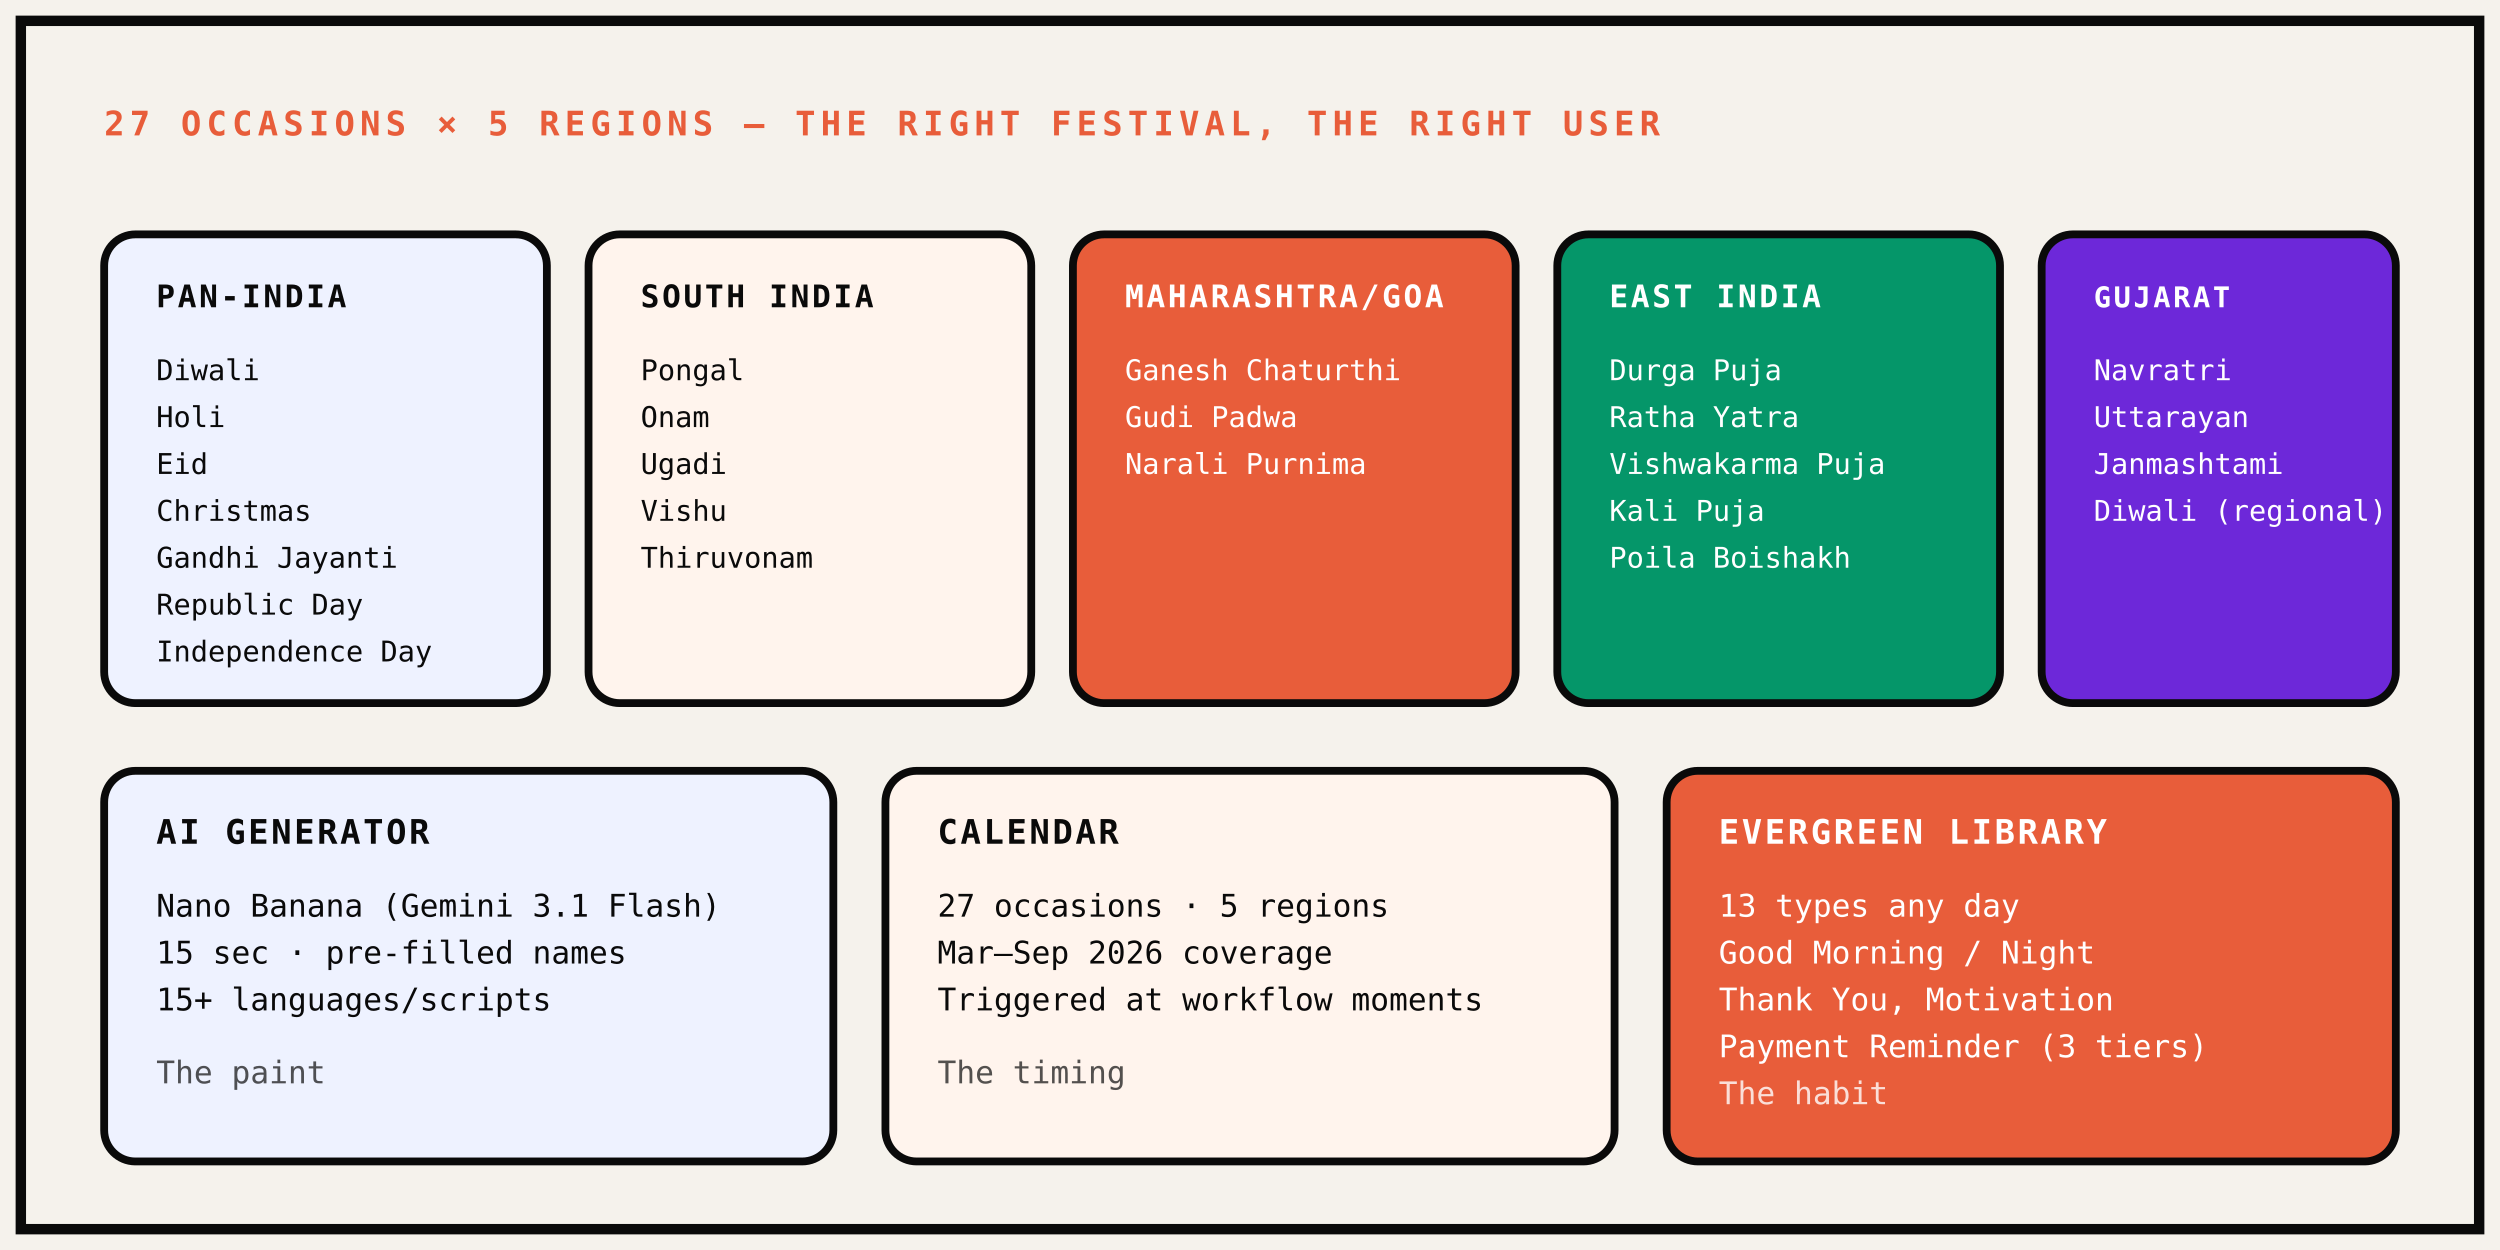
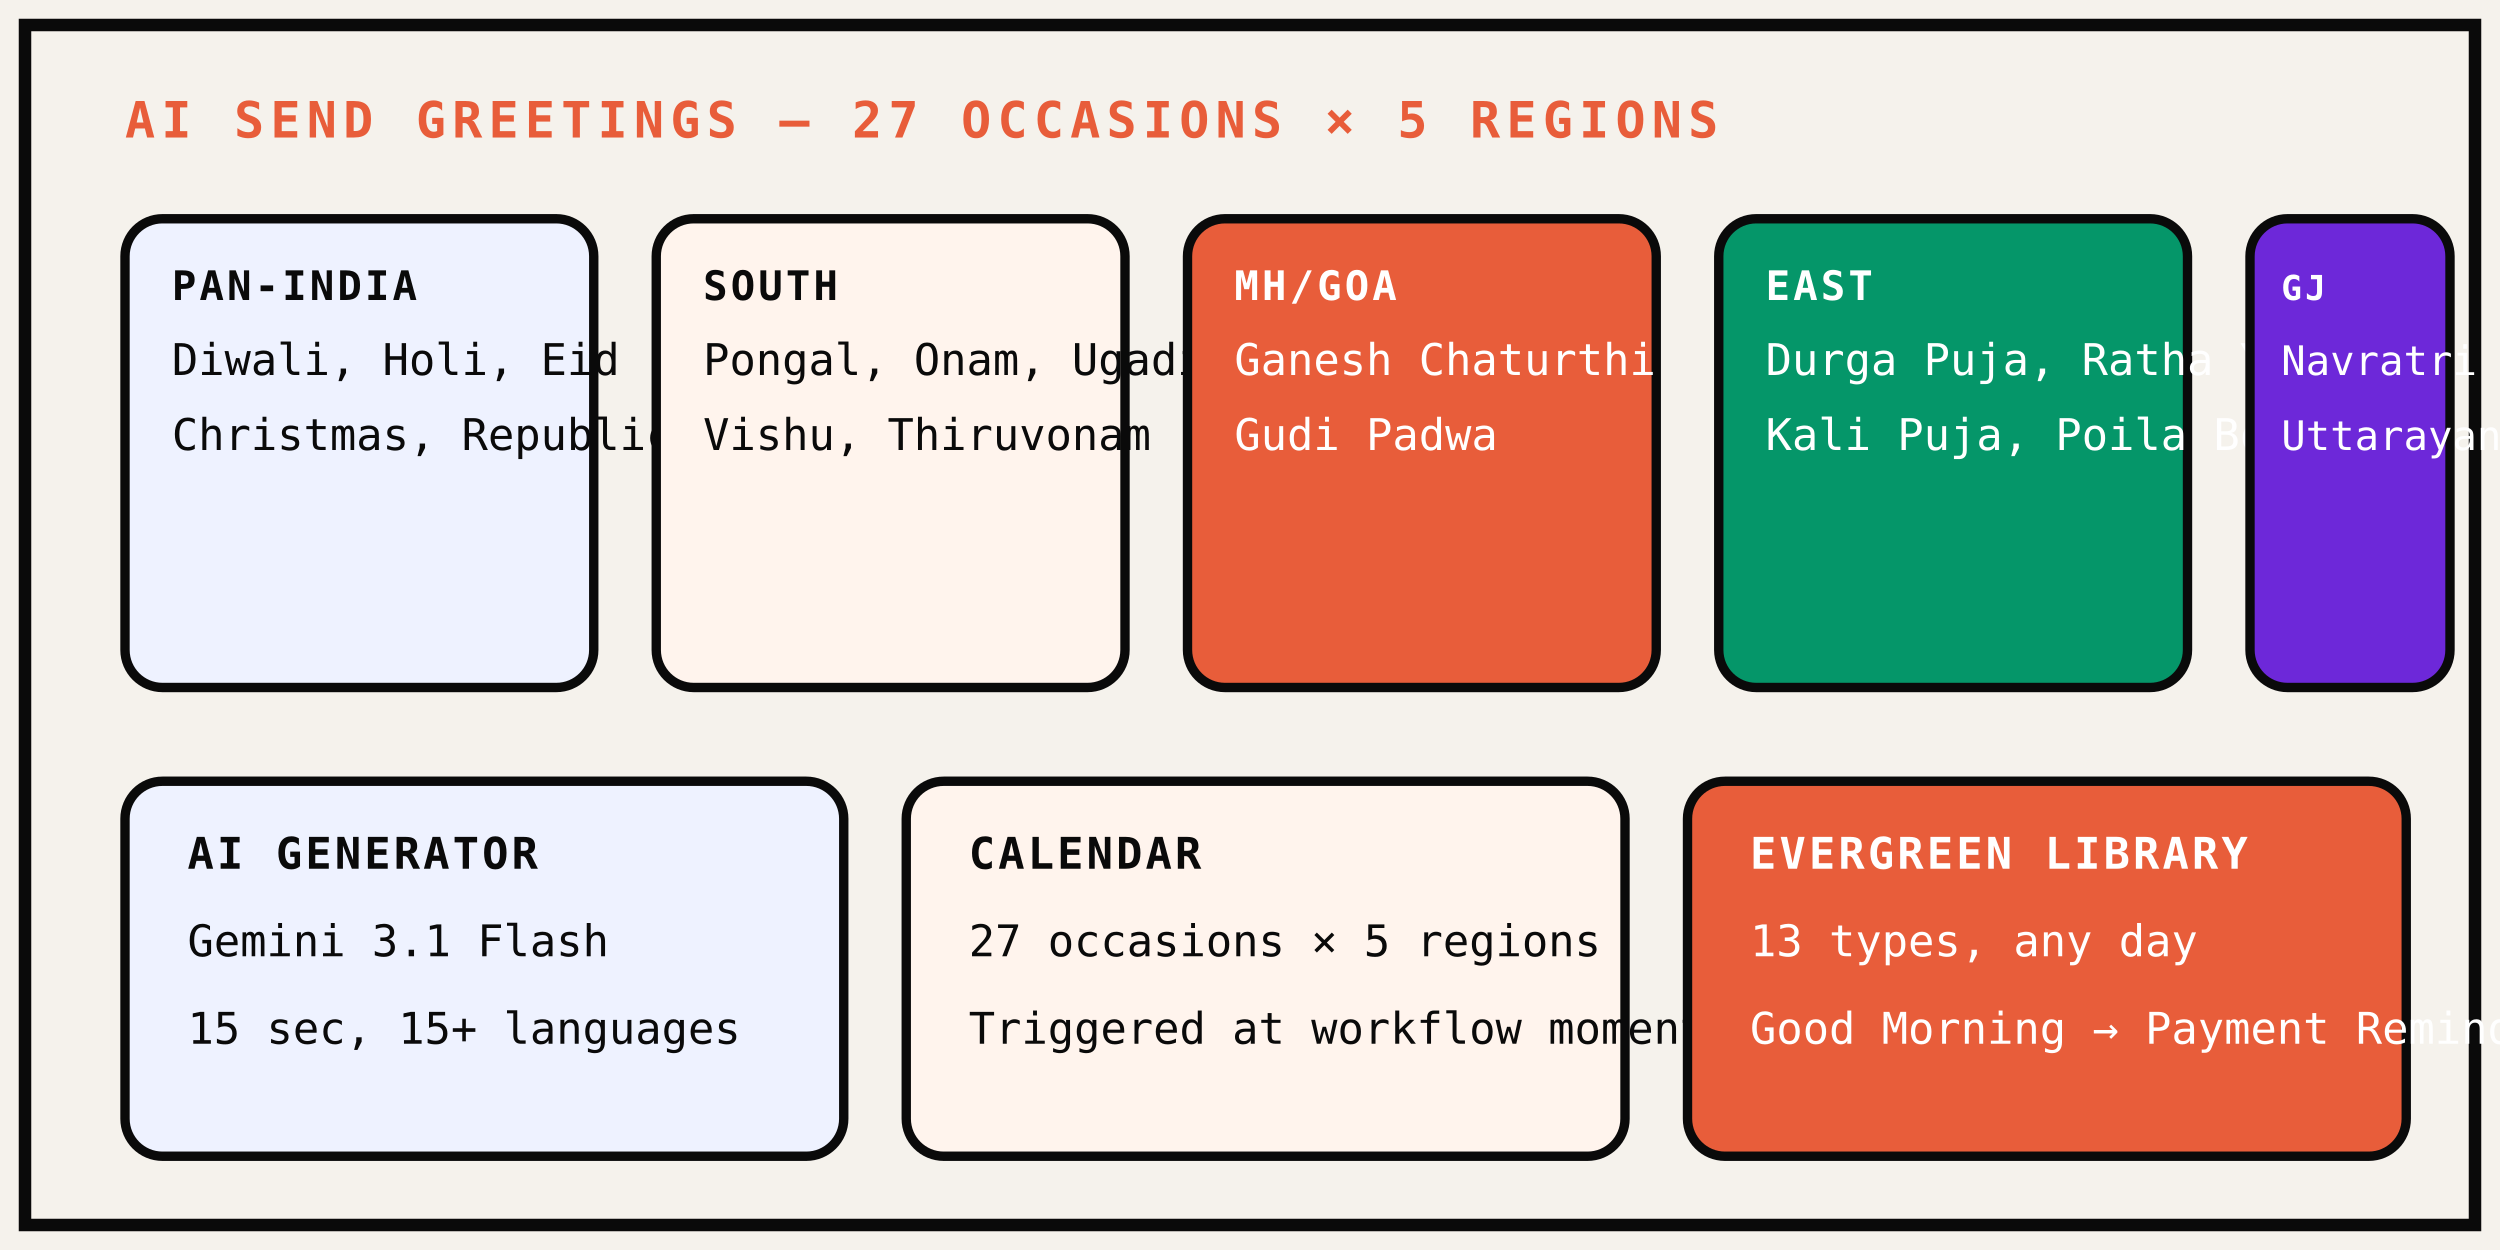
- <svg xmlns="http://www.w3.org/2000/svg" viewBox="0 0 960 480" font-family="ui-monospace, SFMono-Regular, Menlo, monospace">
-   <rect width="960" height="480" fill="#F5F2EC" />
-   <rect x="8" y="8" width="944" height="464" fill="none" stroke="#0A0A0A" stroke-width="4" />
-   <text x="40" y="52" font-size="13" font-weight="bold" fill="#E85D3A" letter-spacing="2">27 OCCASIONS × 5 REGIONS — THE RIGHT FESTIVAL, THE RIGHT USER</text>
-   <rect x="40" y="90" width="170" height="180" rx="12" fill="#EEF2FF" stroke="#0A0A0A" stroke-width="3" />
-   <text x="60" y="118" font-size="12" font-weight="bold" fill="#0A0A0A" letter-spacing="1">PAN-INDIA</text>
-   <text x="60" y="146" font-size="11" fill="#0A0A0A">Diwali</text>
-   <text x="60" y="164" font-size="11" fill="#0A0A0A">Holi</text>
-   <text x="60" y="182" font-size="11" fill="#0A0A0A">Eid</text>
-   <text x="60" y="200" font-size="11" fill="#0A0A0A">Christmas</text>
-   <text x="60" y="218" font-size="11" fill="#0A0A0A">Gandhi Jayanti</text>
-   <text x="60" y="236" font-size="11" fill="#0A0A0A">Republic Day</text>
-   <text x="60" y="254" font-size="11" fill="#0A0A0A">Independence Day</text>
-   <rect x="226" y="90" width="170" height="180" rx="12" fill="#FFF4ED" stroke="#0A0A0A" stroke-width="3" />
-   <text x="246" y="118" font-size="12" font-weight="bold" fill="#0A0A0A" letter-spacing="1">SOUTH INDIA</text>
-   <text x="246" y="146" font-size="11" fill="#0A0A0A">Pongal</text>
-   <text x="246" y="164" font-size="11" fill="#0A0A0A">Onam</text>
-   <text x="246" y="182" font-size="11" fill="#0A0A0A">Ugadi</text>
-   <text x="246" y="200" font-size="11" fill="#0A0A0A">Vishu</text>
-   <text x="246" y="218" font-size="11" fill="#0A0A0A">Thiruvonam</text>
-   <rect x="412" y="90" width="170" height="180" rx="12" fill="#E85D3A" stroke="#0A0A0A" stroke-width="3" />
-   <text x="432" y="118" font-size="12" font-weight="bold" fill="#FFFFFF" letter-spacing="1">MAHARASHTRA/GOA</text>
-   <text x="432" y="146" font-size="11" fill="#FFFFFF">Ganesh Chaturthi</text>
-   <text x="432" y="164" font-size="11" fill="#FFFFFF">Gudi Padwa</text>
-   <text x="432" y="182" font-size="11" fill="#FFFFFF">Narali Purnima</text>
-   <rect x="598" y="90" width="170" height="180" rx="12" fill="#059669" stroke="#0A0A0A" stroke-width="3" />
-   <text x="618" y="118" font-size="12" font-weight="bold" fill="#FFFFFF" letter-spacing="1">EAST INDIA</text>
-   <text x="618" y="146" font-size="11" fill="#FFFFFF">Durga Puja</text>
-   <text x="618" y="164" font-size="11" fill="#FFFFFF">Ratha Yatra</text>
-   <text x="618" y="182" font-size="11" fill="#FFFFFF">Vishwakarma Puja</text>
-   <text x="618" y="200" font-size="11" fill="#FFFFFF">Kali Puja</text>
-   <text x="618" y="218" font-size="11" fill="#FFFFFF">Poila Boishakh</text>
-   <rect x="784" y="90" width="136" height="180" rx="12" fill="#6D28D9" stroke="#0A0A0A" stroke-width="3" />
-   <text x="804" y="118" font-size="11" font-weight="bold" fill="#FFFFFF" letter-spacing="1">GUJARAT</text>
-   <text x="804" y="146" font-size="11" fill="#FFFFFF">Navratri</text>
-   <text x="804" y="164" font-size="11" fill="#FFFFFF">Uttarayan</text>
-   <text x="804" y="182" font-size="11" fill="#FFFFFF">Janmashtami</text>
-   <text x="804" y="200" font-size="11" fill="#FFFFFF">Diwali (regional)</text>
-   <rect x="40" y="296" width="280" height="150" rx="12" fill="#EEF2FF" stroke="#0A0A0A" stroke-width="3" />
-   <text x="60" y="324" font-size="13" font-weight="bold" fill="#0A0A0A" letter-spacing="1">AI GENERATOR</text>
-   <text x="60" y="352" font-size="12" fill="#0A0A0A">Nano Banana (Gemini 3.1 Flash)</text>
-   <text x="60" y="370" font-size="12" fill="#0A0A0A">15 sec · pre-filled names</text>
-   <text x="60" y="388" font-size="12" fill="#0A0A0A">15+ languages/scripts</text>
-   <text x="60" y="416" font-size="12" fill="#0A0A0A" opacity="0.7">The paint</text>
-   <rect x="340" y="296" width="280" height="150" rx="12" fill="#FFF4ED" stroke="#0A0A0A" stroke-width="3" />
-   <text x="360" y="324" font-size="13" font-weight="bold" fill="#0A0A0A" letter-spacing="1">CALENDAR</text>
-   <text x="360" y="352" font-size="12" fill="#0A0A0A">27 occasions · 5 regions</text>
-   <text x="360" y="370" font-size="12" fill="#0A0A0A">Mar–Sep 2026 coverage</text>
-   <text x="360" y="388" font-size="12" fill="#0A0A0A">Triggered at workflow moments</text>
-   <text x="360" y="416" font-size="12" fill="#0A0A0A" opacity="0.7">The timing</text>
-   <rect x="640" y="296" width="280" height="150" rx="12" fill="#E85D3A" stroke="#0A0A0A" stroke-width="3" />
-   <text x="660" y="324" font-size="13" font-weight="bold" fill="#FFFFFF" letter-spacing="1">EVERGREEN LIBRARY</text>
-   <text x="660" y="352" font-size="12" fill="#FFFFFF">13 types any day</text>
-   <text x="660" y="370" font-size="12" fill="#FFFFFF">Good Morning / Night</text>
-   <text x="660" y="388" font-size="12" fill="#FFFFFF">Thank You, Motivation</text>
-   <text x="660" y="406" font-size="12" fill="#FFFFFF">Payment Reminder (3 tiers)</text>
-   <text x="660" y="424" font-size="12" fill="#FFFFFF" opacity="0.8">The habit</text>
+ <svg xmlns="http://www.w3.org/2000/svg" viewBox="0 0 800 400" preserveAspectRatio="xMidYMid meet" font-family="ui-monospace, SFMono-Regular, Menlo, monospace">
+   <rect width="800" height="400" fill="#F5F2EC" />
+   <rect x="8" y="8" width="784" height="384" fill="none" stroke="#0A0A0A" stroke-width="4" />
+   <text x="40" y="44" font-size="16" font-weight="bold" fill="#E85D3A" letter-spacing="2">AI SEND GREETINGS — 27 OCCASIONS × 5 REGIONS</text>
+   <rect x="40" y="70" width="150" height="150" rx="12" fill="#EEF2FF" stroke="#0A0A0A" stroke-width="3" />
+   <text x="55" y="96" font-size="13" font-weight="bold" fill="#0A0A0A" letter-spacing="1">PAN-INDIA</text>
+   <text x="55" y="120" font-size="14" fill="#0A0A0A">Diwali, Holi, Eid</text>
+   <text x="55" y="144" font-size="14" fill="#0A0A0A">Christmas, Republic Day</text>
+   <rect x="210" y="70" width="150" height="150" rx="12" fill="#FFF4ED" stroke="#0A0A0A" stroke-width="3" />
+   <text x="225" y="96" font-size="13" font-weight="bold" fill="#0A0A0A" letter-spacing="1">SOUTH</text>
+   <text x="225" y="120" font-size="14" fill="#0A0A0A">Pongal, Onam, Ugadi</text>
+   <text x="225" y="144" font-size="14" fill="#0A0A0A">Vishu, Thiruvonam</text>
+   <rect x="380" y="70" width="150" height="150" rx="12" fill="#E85D3A" stroke="#0A0A0A" stroke-width="3" />
+   <text x="395" y="96" font-size="13" font-weight="bold" fill="#FFFFFF" letter-spacing="1">MH/GOA</text>
+   <text x="395" y="120" font-size="14" fill="#FFFFFF">Ganesh Chaturthi</text>
+   <text x="395" y="144" font-size="14" fill="#FFFFFF">Gudi Padwa</text>
+   <rect x="550" y="70" width="150" height="150" rx="12" fill="#059669" stroke="#0A0A0A" stroke-width="3" />
+   <text x="565" y="96" font-size="13" font-weight="bold" fill="#FFFFFF" letter-spacing="1">EAST</text>
+   <text x="565" y="120" font-size="14" fill="#FFFFFF">Durga Puja, Ratha Yatra</text>
+   <text x="565" y="144" font-size="14" fill="#FFFFFF">Kali Puja, Poila Boishakh</text>
+   <rect x="720" y="70" width="64" height="150" rx="12" fill="#6D28D9" stroke="#0A0A0A" stroke-width="3" />
+   <text x="730" y="96" font-size="11" font-weight="bold" fill="#FFFFFF" letter-spacing="1">GJ</text>
+   <text x="730" y="120" font-size="13" fill="#FFFFFF">Navratri</text>
+   <text x="730" y="144" font-size="13" fill="#FFFFFF">Uttarayan</text>
+   <rect x="40" y="250" width="230" height="120" rx="12" fill="#EEF2FF" stroke="#0A0A0A" stroke-width="3" />
+   <text x="60" y="278" font-size="14" font-weight="bold" fill="#0A0A0A" letter-spacing="1">AI GENERATOR</text>
+   <text x="60" y="306" font-size="14" fill="#0A0A0A">Gemini 3.1 Flash</text>
+   <text x="60" y="334" font-size="14" fill="#0A0A0A">15 sec, 15+ languages</text>
+   <rect x="290" y="250" width="230" height="120" rx="12" fill="#FFF4ED" stroke="#0A0A0A" stroke-width="3" />
+   <text x="310" y="278" font-size="14" font-weight="bold" fill="#0A0A0A" letter-spacing="1">CALENDAR</text>
+   <text x="310" y="306" font-size="14" fill="#0A0A0A">27 occasions × 5 regions</text>
+   <text x="310" y="334" font-size="14" fill="#0A0A0A">Triggered at workflow moments</text>
+   <rect x="540" y="250" width="230" height="120" rx="12" fill="#E85D3A" stroke="#0A0A0A" stroke-width="3" />
+   <text x="560" y="278" font-size="14" font-weight="bold" fill="#FFFFFF" letter-spacing="1">EVERGREEN LIBRARY</text>
+   <text x="560" y="306" font-size="14" fill="#FFFFFF">13 types, any day</text>
+   <text x="560" y="334" font-size="14" fill="#FFFFFF">Good Morning → Payment Reminder</text>
</svg>
